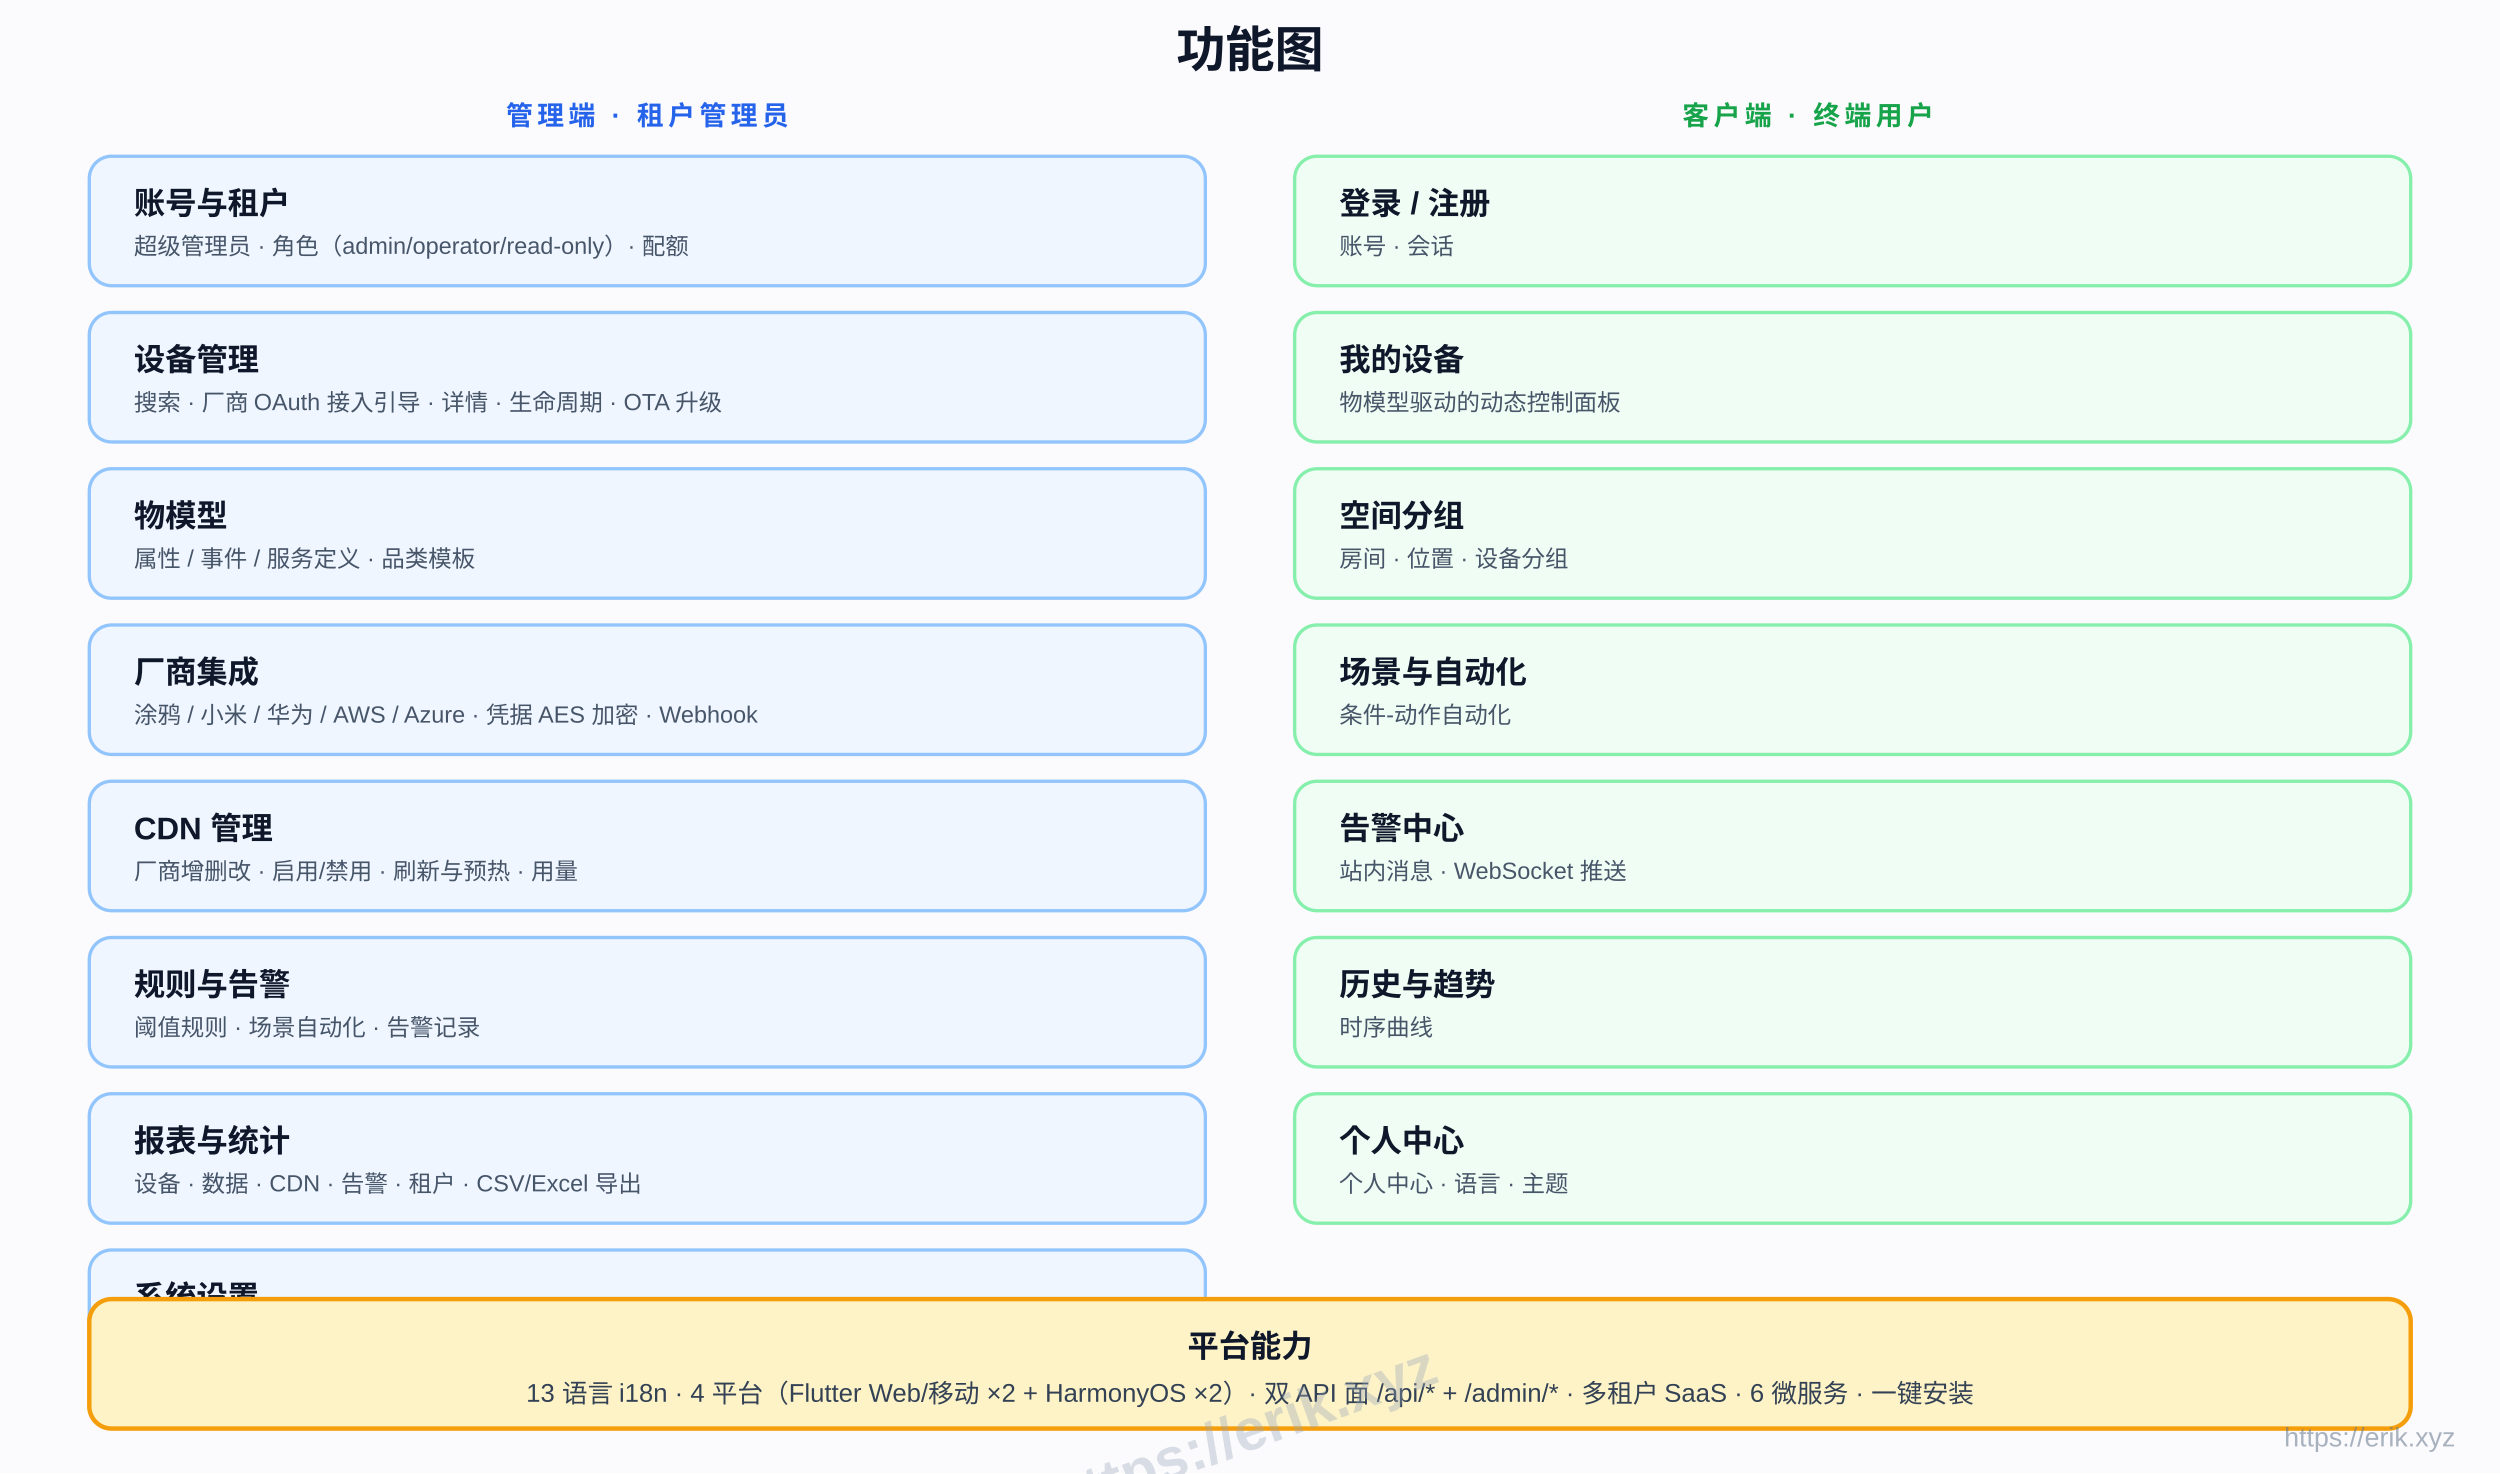
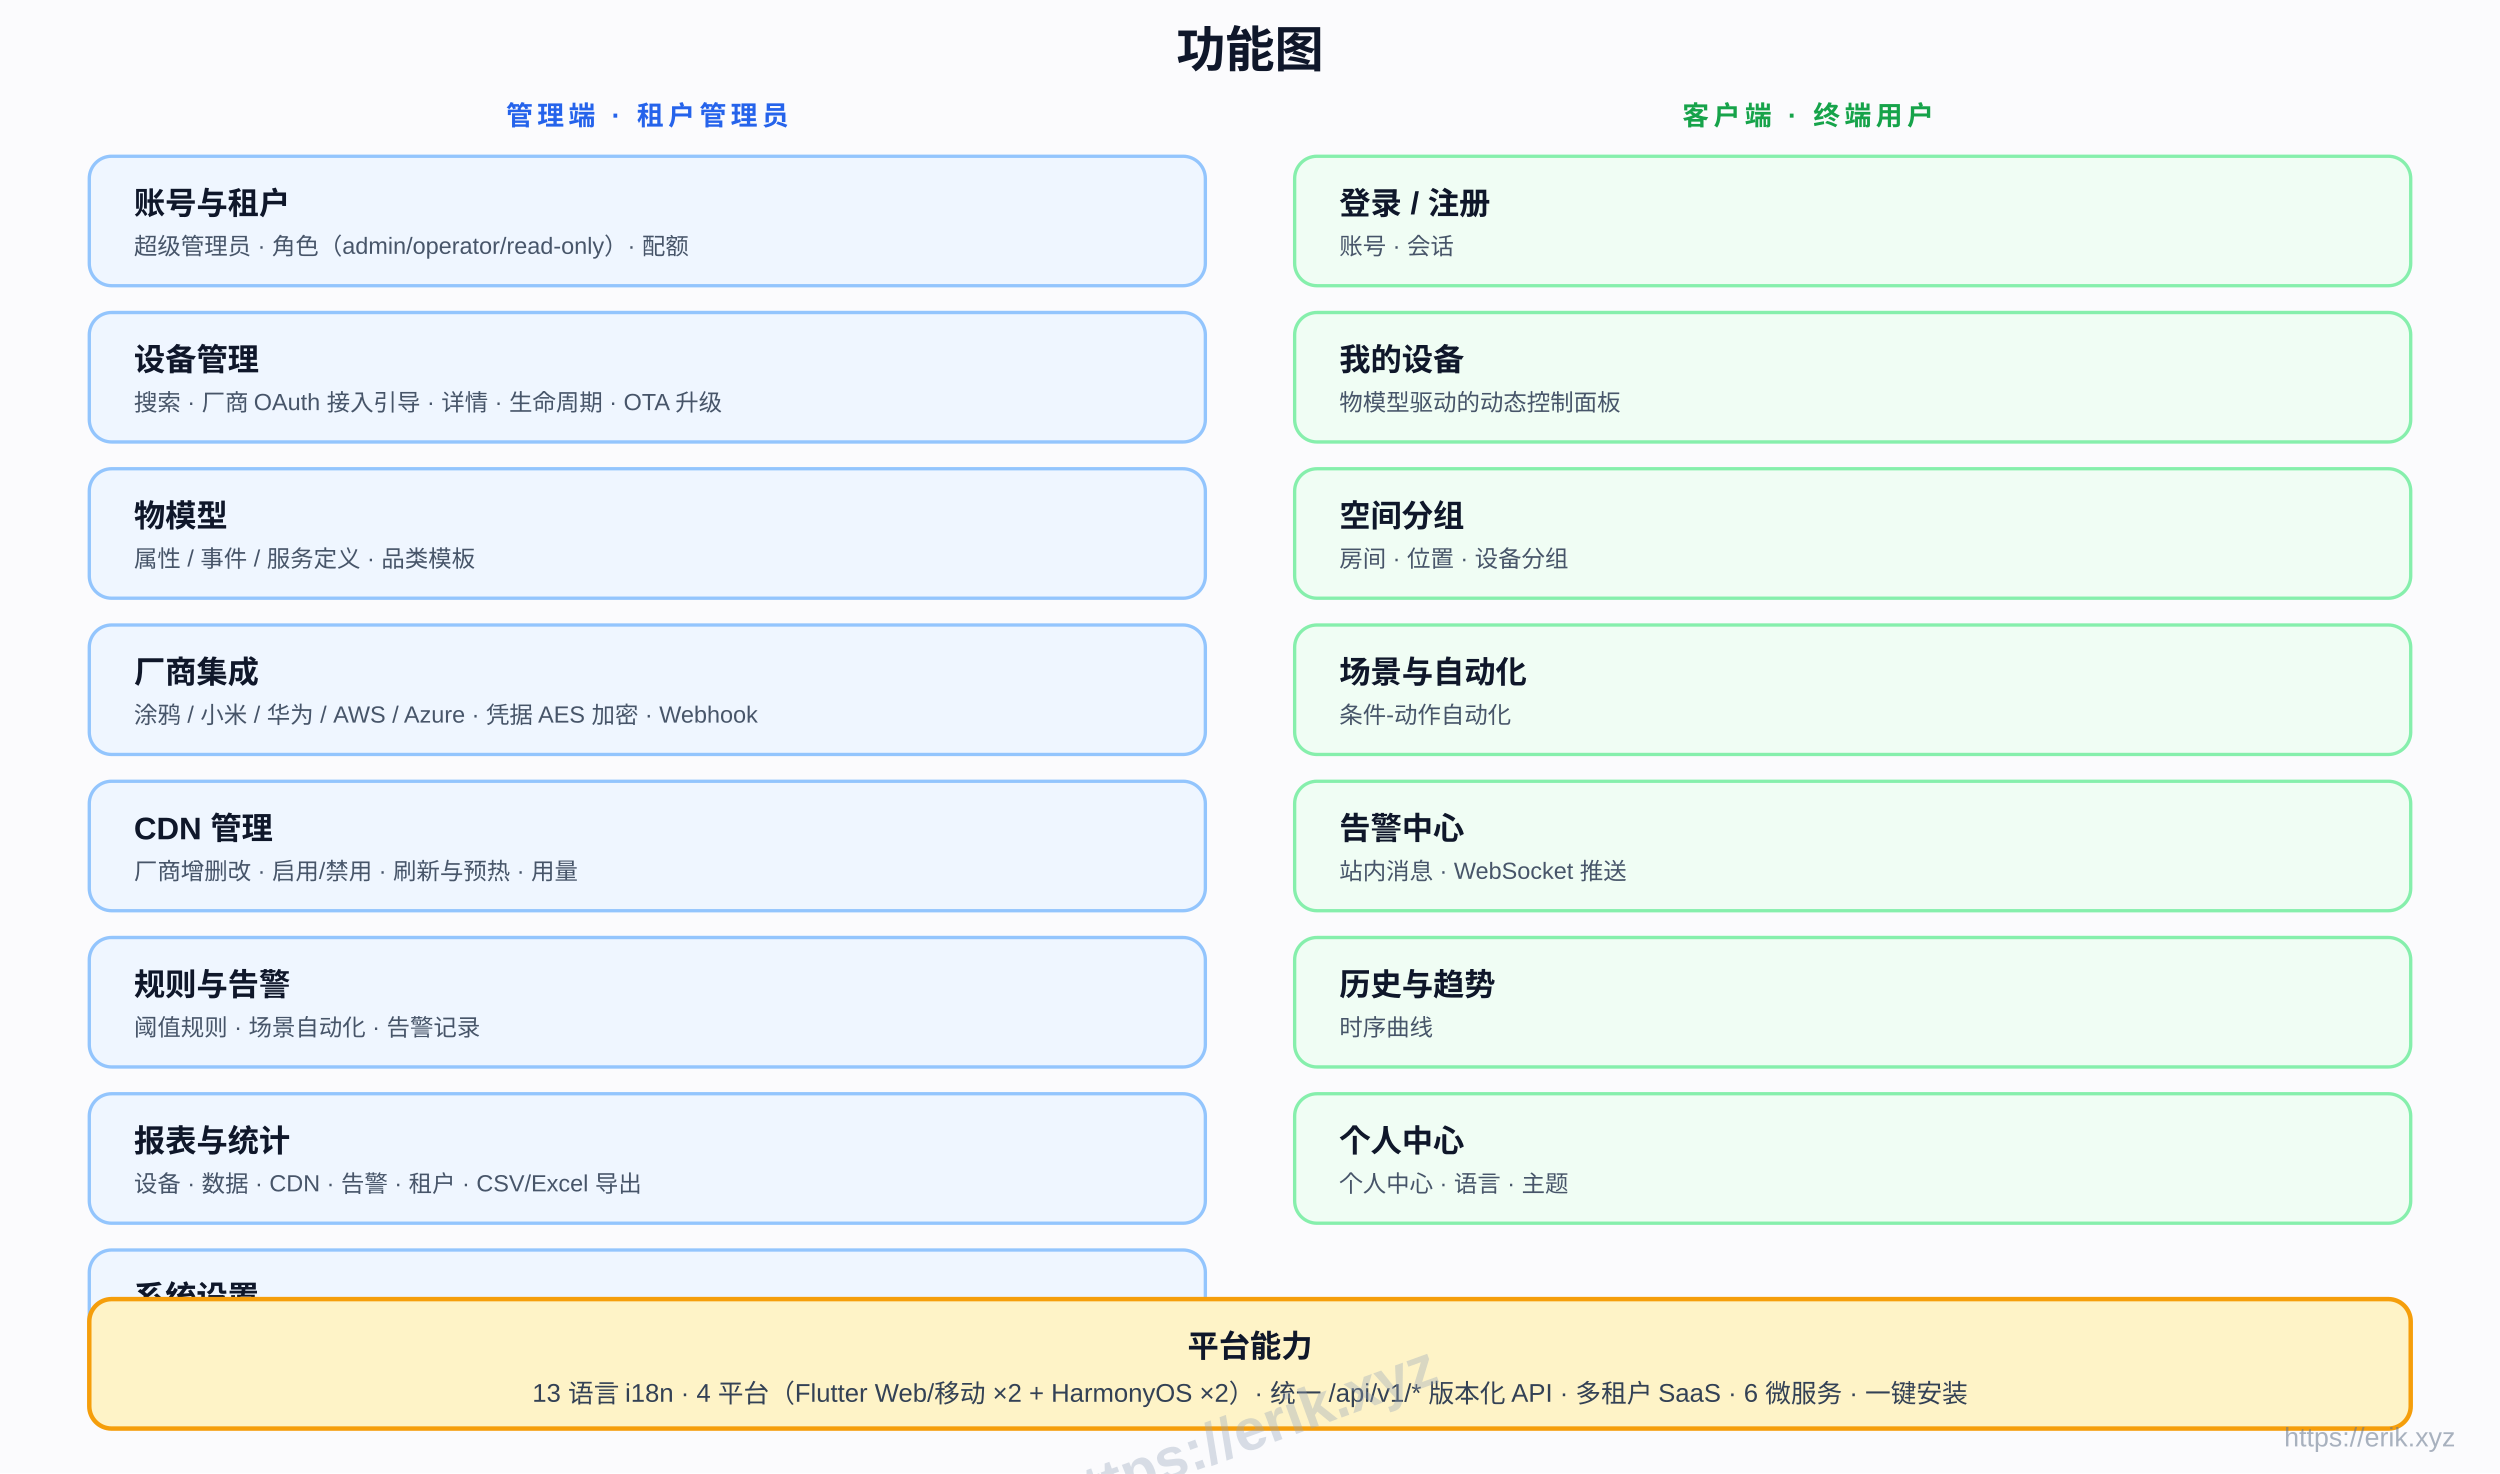
<svg xmlns="http://www.w3.org/2000/svg" viewBox="0 0 1120 660" font-family="Arial, 'PingFang SC', 'Microsoft YaHei', sans-serif">
  <rect width="1120" height="660" fill="#fbfbfd" />
  <text x="560" y="30" text-anchor="middle" font-size="22" font-weight="bold" fill="#0f172a">功能图</text>
  <text x="290" y="56" text-anchor="middle" font-size="12" font-weight="bold" letter-spacing="2" fill="#2563eb">管理端 · 租户管理员</text>
  <g>
    <rect x="40" y="70" width="500" height="58" rx="10" fill="#eff6ff" stroke="#93c5fd" stroke-width="1.5" />
    <text x="60" y="96" font-size="14" font-weight="bold" fill="#0f172a">账号与租户</text>
    <text x="60" y="114" font-size="10.5" fill="#475569">超级管理员 · 角色（admin/operator/read-only）· 配额</text>
    <rect x="40" y="140" width="500" height="58" rx="10" fill="#eff6ff" stroke="#93c5fd" stroke-width="1.5" />
    <text x="60" y="166" font-size="14" font-weight="bold" fill="#0f172a">设备管理</text>
    <text x="60" y="184" font-size="10.5" fill="#475569">搜索 · 厂商 OAuth 接入引导 · 详情 · 生命周期 · OTA 升级</text>
    <rect x="40" y="210" width="500" height="58" rx="10" fill="#eff6ff" stroke="#93c5fd" stroke-width="1.5" />
    <text x="60" y="236" font-size="14" font-weight="bold" fill="#0f172a">物模型</text>
    <text x="60" y="254" font-size="10.5" fill="#475569">属性 / 事件 / 服务定义 · 品类模板</text>
    <rect x="40" y="280" width="500" height="58" rx="10" fill="#eff6ff" stroke="#93c5fd" stroke-width="1.5" />
    <text x="60" y="306" font-size="14" font-weight="bold" fill="#0f172a">厂商集成</text>
    <text x="60" y="324" font-size="10.5" fill="#475569">涂鸦 / 小米 / 华为 / AWS / Azure · 凭据 AES 加密 · Webhook</text>
    <rect x="40" y="350" width="500" height="58" rx="10" fill="#eff6ff" stroke="#93c5fd" stroke-width="1.5" />
    <text x="60" y="376" font-size="14" font-weight="bold" fill="#0f172a">CDN 管理</text>
    <text x="60" y="394" font-size="10.5" fill="#475569">厂商增删改 · 启用/禁用 · 刷新与预热 · 用量</text>
    <rect x="40" y="420" width="500" height="58" rx="10" fill="#eff6ff" stroke="#93c5fd" stroke-width="1.5" />
    <text x="60" y="446" font-size="14" font-weight="bold" fill="#0f172a">规则与告警</text>
    <text x="60" y="464" font-size="10.5" fill="#475569">阈值规则 · 场景自动化 · 告警记录</text>
    <rect x="40" y="490" width="500" height="58" rx="10" fill="#eff6ff" stroke="#93c5fd" stroke-width="1.5" />
    <text x="60" y="516" font-size="14" font-weight="bold" fill="#0f172a">报表与统计</text>
    <text x="60" y="534" font-size="10.5" fill="#475569">设备 · 数据 · CDN · 告警 · 租户 · CSV/Excel 导出</text>
    <rect x="40" y="560" width="500" height="58" rx="10" fill="#eff6ff" stroke="#93c5fd" stroke-width="1.5" />
    <text x="60" y="586" font-size="14" font-weight="bold" fill="#0f172a">系统设置</text>
    <text x="60" y="604" font-size="10.5" fill="#475569">操作日志 · API 密钥 · 安全策略</text>
  </g>
  <text x="810" y="56" text-anchor="middle" font-size="12" font-weight="bold" letter-spacing="2" fill="#16a34a">客户端 · 终端用户</text>
  <g>
    <rect x="580" y="70" width="500" height="58" rx="10" fill="#f0fdf4" stroke="#86efac" stroke-width="1.5" />
    <text x="600" y="96" font-size="14" font-weight="bold" fill="#0f172a">登录 / 注册</text>
    <text x="600" y="114" font-size="10.5" fill="#475569">账号 · 会话</text>
    <rect x="580" y="140" width="500" height="58" rx="10" fill="#f0fdf4" stroke="#86efac" stroke-width="1.5" />
    <text x="600" y="166" font-size="14" font-weight="bold" fill="#0f172a">我的设备</text>
    <text x="600" y="184" font-size="10.5" fill="#475569">物模型驱动的动态控制面板</text>
    <rect x="580" y="210" width="500" height="58" rx="10" fill="#f0fdf4" stroke="#86efac" stroke-width="1.5" />
    <text x="600" y="236" font-size="14" font-weight="bold" fill="#0f172a">空间分组</text>
    <text x="600" y="254" font-size="10.5" fill="#475569">房间 · 位置 · 设备分组</text>
    <rect x="580" y="280" width="500" height="58" rx="10" fill="#f0fdf4" stroke="#86efac" stroke-width="1.5" />
    <text x="600" y="306" font-size="14" font-weight="bold" fill="#0f172a">场景与自动化</text>
    <text x="600" y="324" font-size="10.5" fill="#475569">条件-动作自动化</text>
    <rect x="580" y="350" width="500" height="58" rx="10" fill="#f0fdf4" stroke="#86efac" stroke-width="1.5" />
    <text x="600" y="376" font-size="14" font-weight="bold" fill="#0f172a">告警中心</text>
    <text x="600" y="394" font-size="10.5" fill="#475569">站内消息 · WebSocket 推送</text>
    <rect x="580" y="420" width="500" height="58" rx="10" fill="#f0fdf4" stroke="#86efac" stroke-width="1.5" />
    <text x="600" y="446" font-size="14" font-weight="bold" fill="#0f172a">历史与趋势</text>
    <text x="600" y="464" font-size="10.5" fill="#475569">时序曲线</text>
    <rect x="580" y="490" width="500" height="58" rx="10" fill="#f0fdf4" stroke="#86efac" stroke-width="1.5" />
    <text x="600" y="516" font-size="14" font-weight="bold" fill="#0f172a">个人中心</text>
    <text x="600" y="534" font-size="10.5" fill="#475569">个人中心 · 语言 · 主题</text>
  </g>
  <rect x="40" y="582" width="1040" height="58" rx="10" fill="#fef3c7" stroke="#f59e0b" stroke-width="2" />
  <text x="560" y="608" text-anchor="middle" font-size="14" font-weight="bold" fill="#0f172a">平台能力</text>
-   <text x="560" y="628" text-anchor="middle" font-size="11.5" fill="#334155">13 语言 i18n · 4 平台（Flutter Web/移动 ×2 + HarmonyOS ×2）· 双 API 面 /api/* + /admin/* · 多租户 SaaS · 6 微服务 · 一键安装</text>
+   <text x="560" y="628" text-anchor="middle" font-size="11.5" fill="#334155">13 语言 i18n · 4 平台（Flutter Web/移动 ×2 + HarmonyOS ×2）· 统一 /api/v1/* 版本化 API · 多租户 SaaS · 6 微服务 · 一键安装</text>
  <text x="560" y="650" text-anchor="middle" font-size="26" font-weight="bold" fill="#94a3b8" opacity="0.35" transform="rotate(-20 560 650)">https://erik.xyz</text>
  <text x="1100" y="648" text-anchor="end" font-size="12" fill="#64748b" opacity="0.55">https://erik.xyz</text>
</svg>
